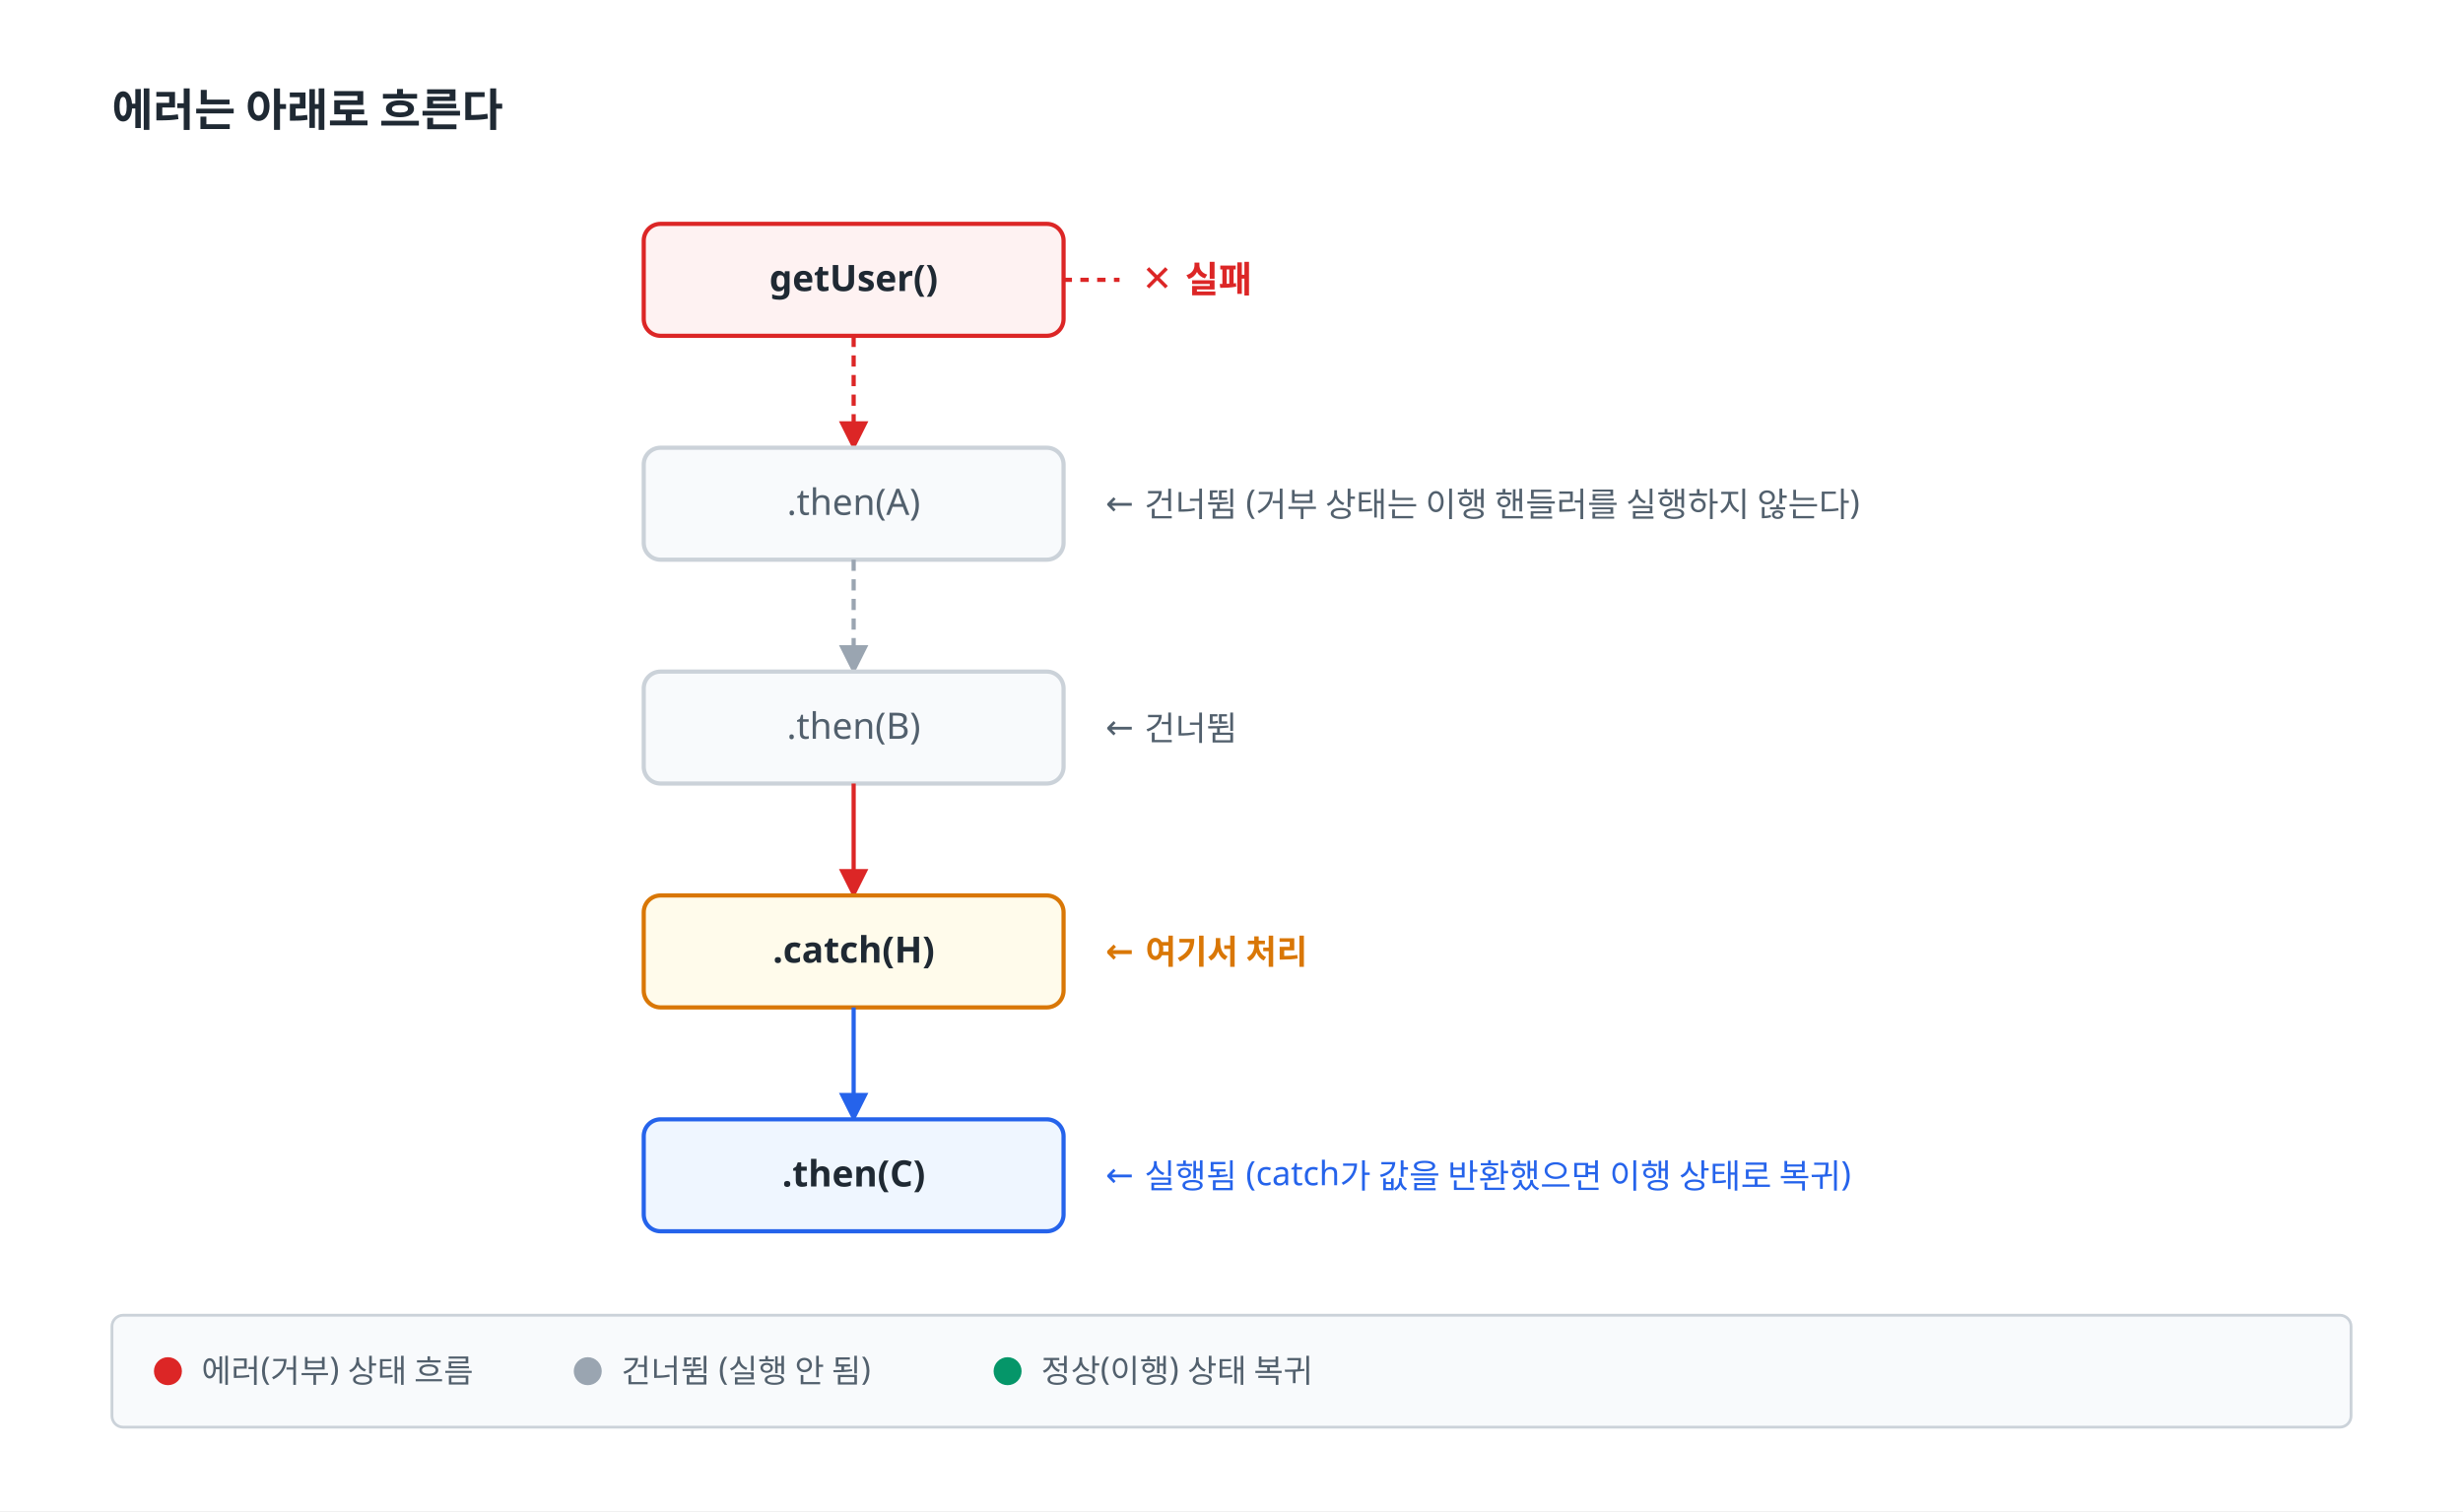
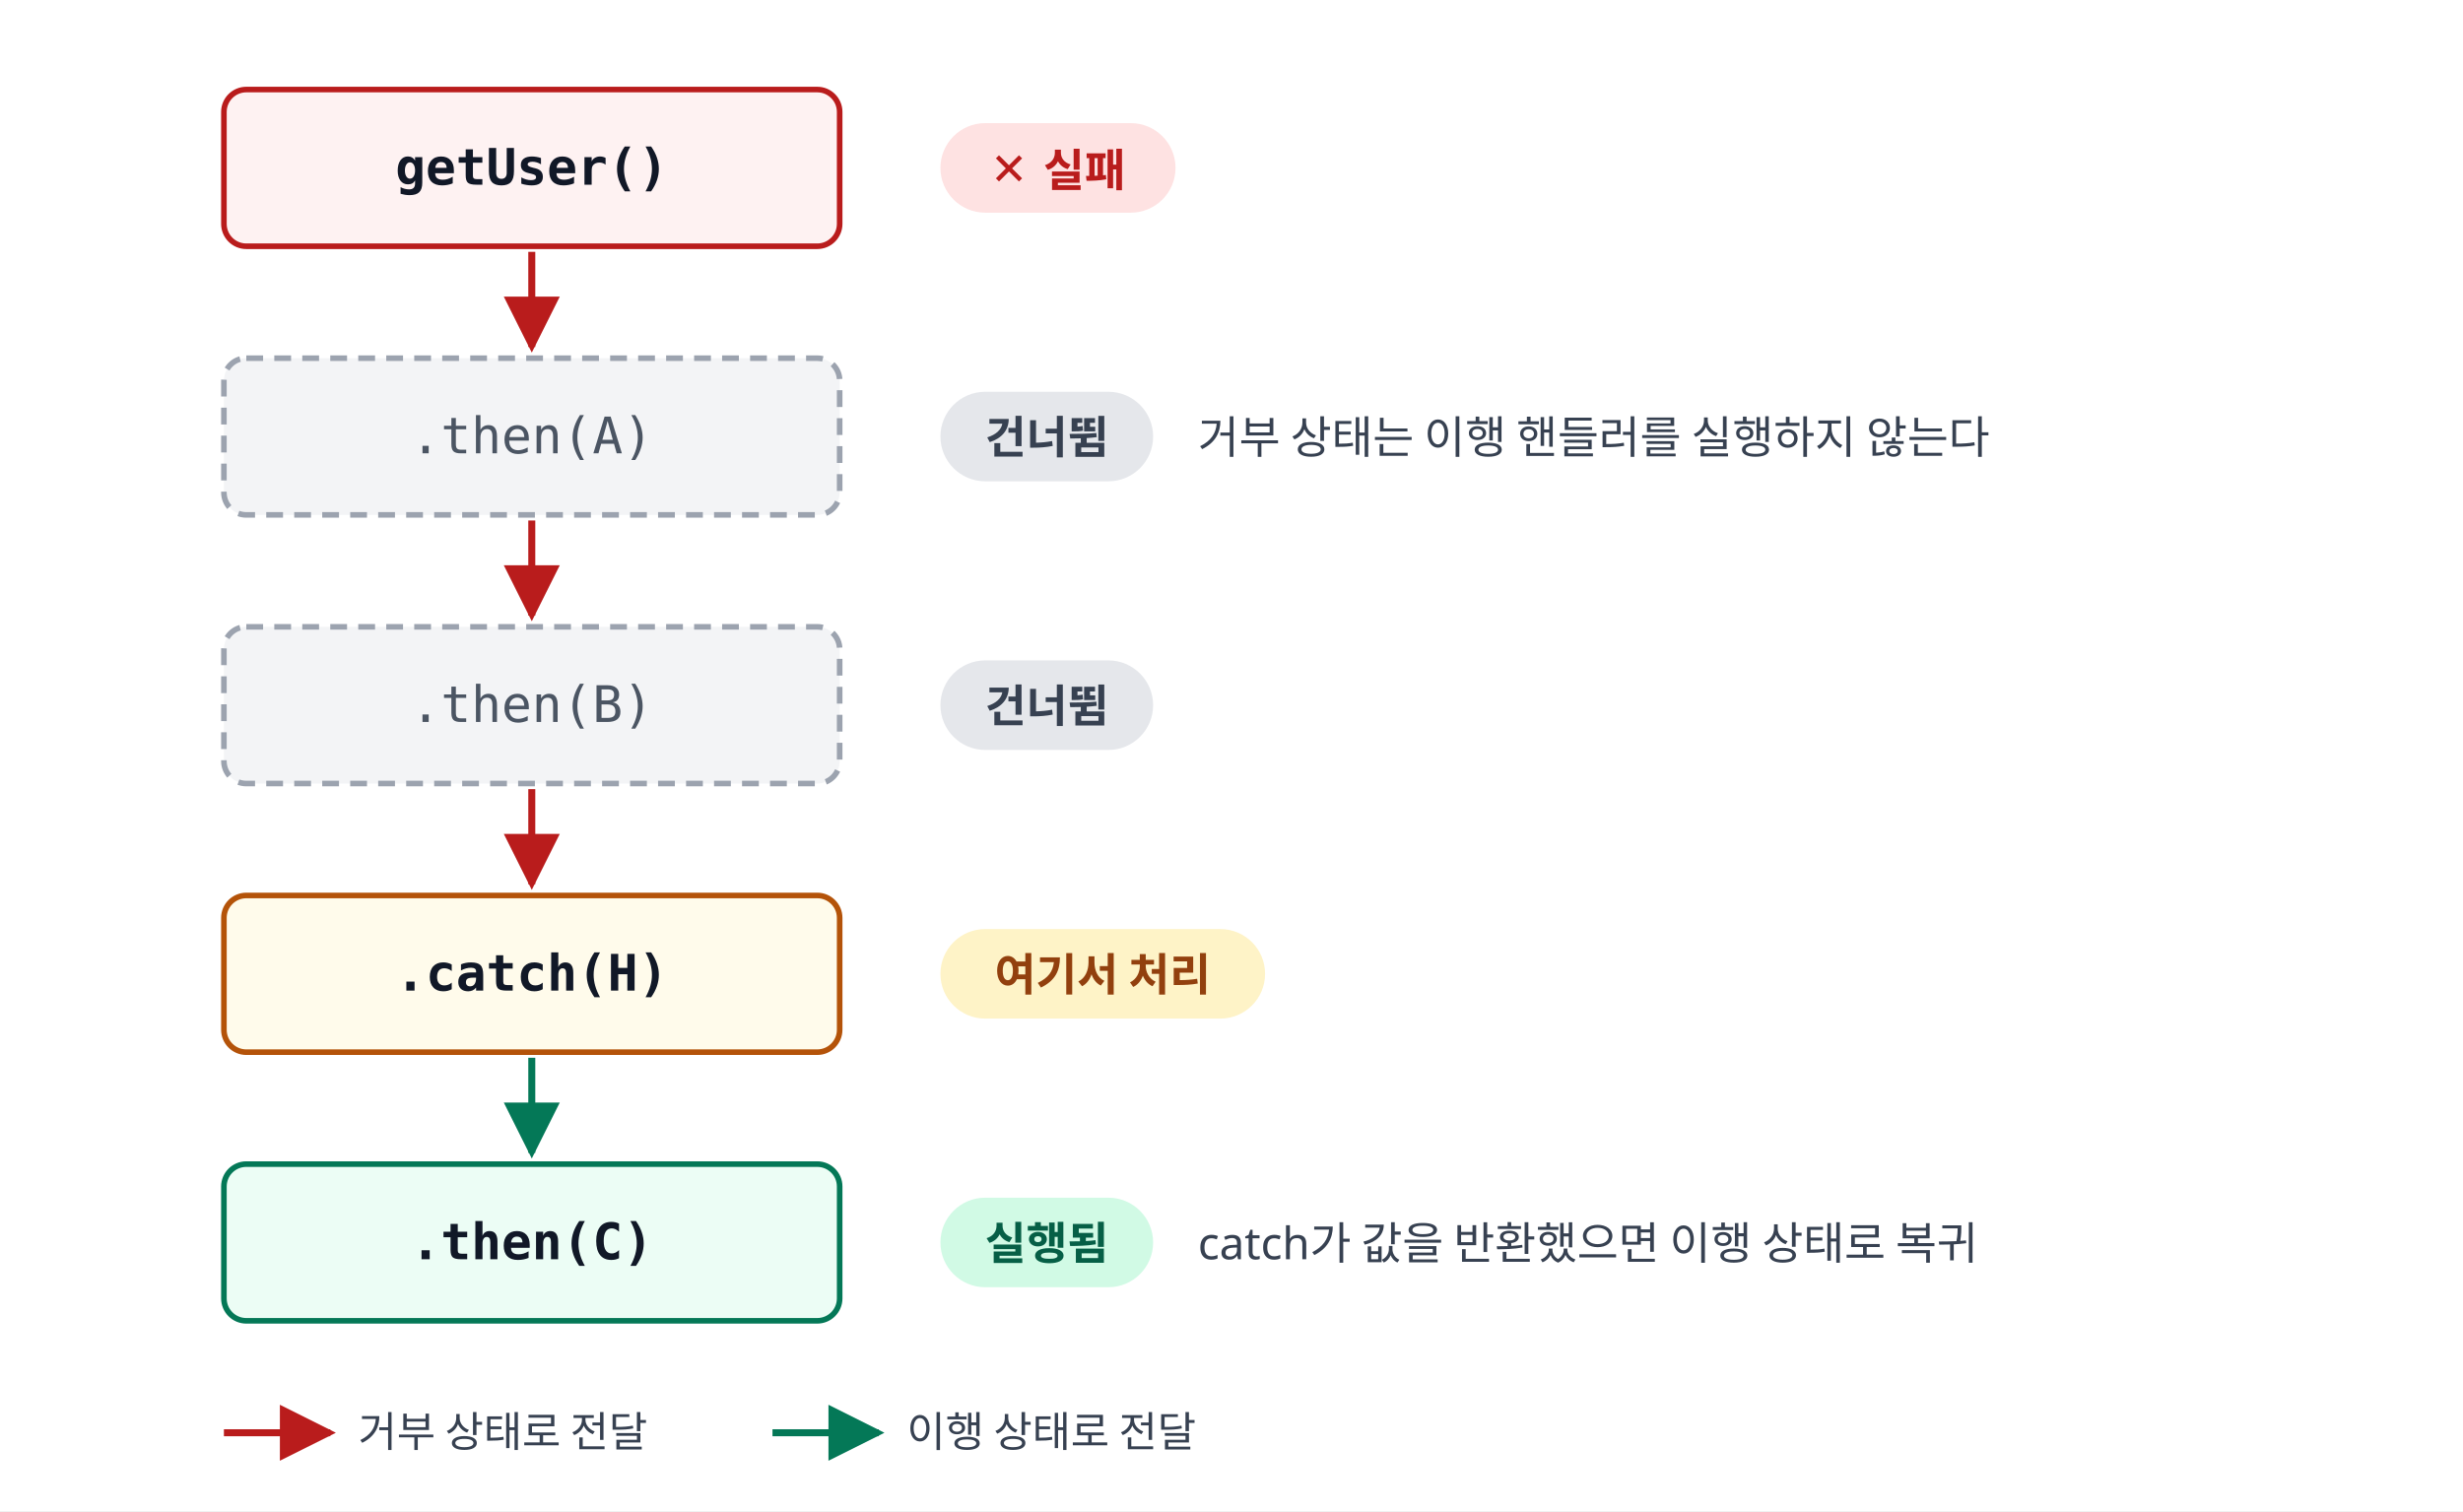
<svg xmlns="http://www.w3.org/2000/svg" viewBox="0 0 880 540" width="880" height="540" font-family="'Malgun Gothic','Apple SD Gothic Neo','Noto Sans KR','Segoe UI',sans-serif" role="img" aria-labelledby="t d">
  <rect width="880" height="540" fill="#ffffff" />
  <defs>
-     <marker id="a-blue" viewBox="0 0 10 10" refX="9" refY="5" markerWidth="7" markerHeight="7" orient="auto-start-reverse">
-       <path d="M0,0 L10,5 L0,10 z" fill="#2563eb" />
+     <marker id="ah-red" viewBox="0 0 10 10" refX="9" refY="5" markerWidth="8" markerHeight="8" orient="auto">
+       <path d="M0,0 L10,5 L0,10 z" fill="#b91c1c" />
    </marker>
-     <marker id="a-gray" viewBox="0 0 10 10" refX="9" refY="5" markerWidth="7" markerHeight="7" orient="auto-start-reverse">
-       <path d="M0,0 L10,5 L0,10 z" fill="#9aa5b1" />
-     </marker>
-     <marker id="a-red" viewBox="0 0 10 10" refX="9" refY="5" markerWidth="7" markerHeight="7" orient="auto-start-reverse">
-       <path d="M0,0 L10,5 L0,10 z" fill="#dc2626" />
+     <marker id="ah-green" viewBox="0 0 10 10" refX="9" refY="5" markerWidth="8" markerHeight="8" orient="auto">
+       <path d="M0,0 L10,5 L0,10 z" fill="#047857" />
    </marker>
  </defs>
-   <text x="40" y="45" font-size="16" font-weight="bold" fill="#1f2933">에러는 아래로 흐른다</text>
-   <rect x="230" y="80" width="150" height="40" rx="6" fill="#fef2f2" stroke="#dc2626" stroke-width="1.5" />
-   <text x="305" y="104" font-size="13" font-weight="bold" fill="#1f2933" text-anchor="middle">getUser()</text>
-   <path d="M380,100 L400,100" stroke="#dc2626" stroke-width="1.5" stroke-dasharray="3 3" />
-   <text x="408" y="104" font-size="13" font-weight="bold" fill="#dc2626">✕ 실패</text>
-   <path d="M305,120 L305,160" stroke="#dc2626" stroke-width="1.5" stroke-dasharray="4 3" fill="none" marker-end="url(#a-red)" />
-   <rect x="230" y="160" width="150" height="40" rx="6" fill="#f8fafc" stroke="#cbd2d9" stroke-width="1.5" />
-   <text x="305" y="184" font-size="13" fill="#52606d" text-anchor="middle">.then(A)</text>
-   <text x="395" y="184" font-size="12" fill="#52606d">← 건너뜀 (거부 상태는 이행 핸들러를 실행하지 않는다)</text>
-   <path d="M305,200 L305,240" stroke="#9aa5b1" stroke-width="1.5" stroke-dasharray="4 3" fill="none" marker-end="url(#a-gray)" />
-   <rect x="230" y="240" width="150" height="40" rx="6" fill="#f8fafc" stroke="#cbd2d9" stroke-width="1.5" />
-   <text x="305" y="264" font-size="13" fill="#52606d" text-anchor="middle">.then(B)</text>
-   <text x="395" y="264" font-size="12" fill="#52606d">← 건너뜀</text>
-   <path d="M305,280 L305,320" stroke="#dc2626" stroke-width="1.5" fill="none" marker-end="url(#a-red)" />
-   <rect x="230" y="320" width="150" height="40" rx="6" fill="#fffbeb" stroke="#d97706" stroke-width="1.5" />
-   <text x="305" y="344" font-size="13" font-weight="bold" fill="#1f2933" text-anchor="middle">.catch(H)</text>
-   <text x="395" y="344" font-size="12" fill="#d97706" font-weight="bold">← 여기서 처리</text>
-   <path d="M305,360 L305,400" stroke="#2563eb" stroke-width="1.5" fill="none" marker-end="url(#a-blue)" />
-   <rect x="230" y="400" width="150" height="40" rx="6" fill="#eff6ff" stroke="#2563eb" stroke-width="1.5" />
-   <text x="305" y="424" font-size="13" font-weight="bold" fill="#1f2933" text-anchor="middle">.then(C)</text>
-   <text x="395" y="424" font-size="12" fill="#2563eb">← 실행됨 (catch가 값을 반환했으면 이행 상태로 복귀)</text>
-   <rect x="40" y="470" width="800" height="40" rx="4" fill="#f8fafc" stroke="#cbd2d9" stroke-width="1" />
-   <circle cx="60" cy="490" r="5" fill="#dc2626" />
-   <text x="72" y="494" font-size="11.5" fill="#52606d">에러(거부) 상태 흐름</text>
-   <circle cx="210" cy="490" r="5" fill="#9aa5b1" />
-   <text x="222" y="494" font-size="11.5" fill="#52606d">건너뜀 (실행 안 됨)</text>
-   <circle cx="360" cy="490" r="5" fill="#059669" />
-   <text x="372" y="494" font-size="11.5" fill="#52606d">정상(이행) 상태 복귀</text>
+   <path d="M190,90 V124" fill="none" stroke="#b91c1c" stroke-width="2.5" marker-end="url(#ah-red)" />
+   <path d="M190,186 V220" fill="none" stroke="#b91c1c" stroke-width="2.5" marker-end="url(#ah-red)" />
+   <path d="M190,282 V316" fill="none" stroke="#b91c1c" stroke-width="2.5" marker-end="url(#ah-red)" />
+   <path d="M190,378 V412" fill="none" stroke="#047857" stroke-width="2.5" marker-end="url(#ah-green)" />
+   <rect x="80" y="32" width="220" height="56" rx="8" fill="#fef2f2" stroke="#b91c1c" stroke-width="2" />
+   <text x="190" y="66" font-size="18" font-weight="bold" fill="#111827" text-anchor="middle" font-family="Consolas,'D2Coding',Menlo,'Malgun Gothic',monospace">getUser()</text>
+   <rect x="336" y="44" width="84" height="32" rx="16" fill="#fee2e2" />
+   <text x="378" y="66" font-size="16" font-weight="bold" fill="#b91c1c" text-anchor="middle">✕ 실패</text>
+   <rect x="80" y="128" width="220" height="56" rx="8" fill="#f3f4f6" stroke="#9ca3af" stroke-width="2" stroke-dasharray="6 4" />
+   <text x="190" y="162" font-size="18" fill="#4b5563" text-anchor="middle" font-family="Consolas,'D2Coding',Menlo,'Malgun Gothic',monospace">.then(A)</text>
+   <rect x="336" y="140" width="76" height="32" rx="16" fill="#e5e7eb" />
+   <text x="374" y="162" font-size="16" font-weight="bold" fill="#374151" text-anchor="middle">건너뜀</text>
+   <text x="428" y="162" font-size="16" fill="#374151">거부 상태는 이행 핸들러를 실행하지 않는다</text>
+   <rect x="80" y="224" width="220" height="56" rx="8" fill="#f3f4f6" stroke="#9ca3af" stroke-width="2" stroke-dasharray="6 4" />
+   <text x="190" y="258" font-size="18" fill="#4b5563" text-anchor="middle" font-family="Consolas,'D2Coding',Menlo,'Malgun Gothic',monospace">.then(B)</text>
+   <rect x="336" y="236" width="76" height="32" rx="16" fill="#e5e7eb" />
+   <text x="374" y="258" font-size="16" font-weight="bold" fill="#374151" text-anchor="middle">건너뜀</text>
+   <rect x="80" y="320" width="220" height="56" rx="8" fill="#fffbeb" stroke="#b45309" stroke-width="2" />
+   <text x="190" y="354" font-size="18" font-weight="bold" fill="#111827" text-anchor="middle" font-family="Consolas,'D2Coding',Menlo,'Malgun Gothic',monospace">.catch(H)</text>
+   <rect x="336" y="332" width="116" height="32" rx="16" fill="#fef3c7" />
+   <text x="394" y="354" font-size="16" font-weight="bold" fill="#92400e" text-anchor="middle">여기서 처리</text>
+   <rect x="80" y="416" width="220" height="56" rx="8" fill="#ecfdf5" stroke="#047857" stroke-width="2" />
+   <text x="190" y="450" font-size="18" font-weight="bold" fill="#111827" text-anchor="middle" font-family="Consolas,'D2Coding',Menlo,'Malgun Gothic',monospace">.then(C)</text>
+   <rect x="336" y="428" width="76" height="32" rx="16" fill="#d1fae5" />
+   <text x="374" y="450" font-size="16" font-weight="bold" fill="#065f46" text-anchor="middle">실행됨</text>
+   <text x="428" y="450" font-size="16" fill="#374151">catch가 값을 반환했으면 이행 상태로 복귀</text>
+   <path d="M80,512 H118" fill="none" stroke="#b91c1c" stroke-width="2.5" marker-end="url(#ah-red)" />
+   <text x="128" y="517" font-size="15" fill="#374151">거부 상태로 전달</text>
+   <path d="M276,512 H314" fill="none" stroke="#047857" stroke-width="2.5" marker-end="url(#ah-green)" />
+   <text x="324" y="517" font-size="15" fill="#374151">이행 상태로 전달</text>
</svg>
